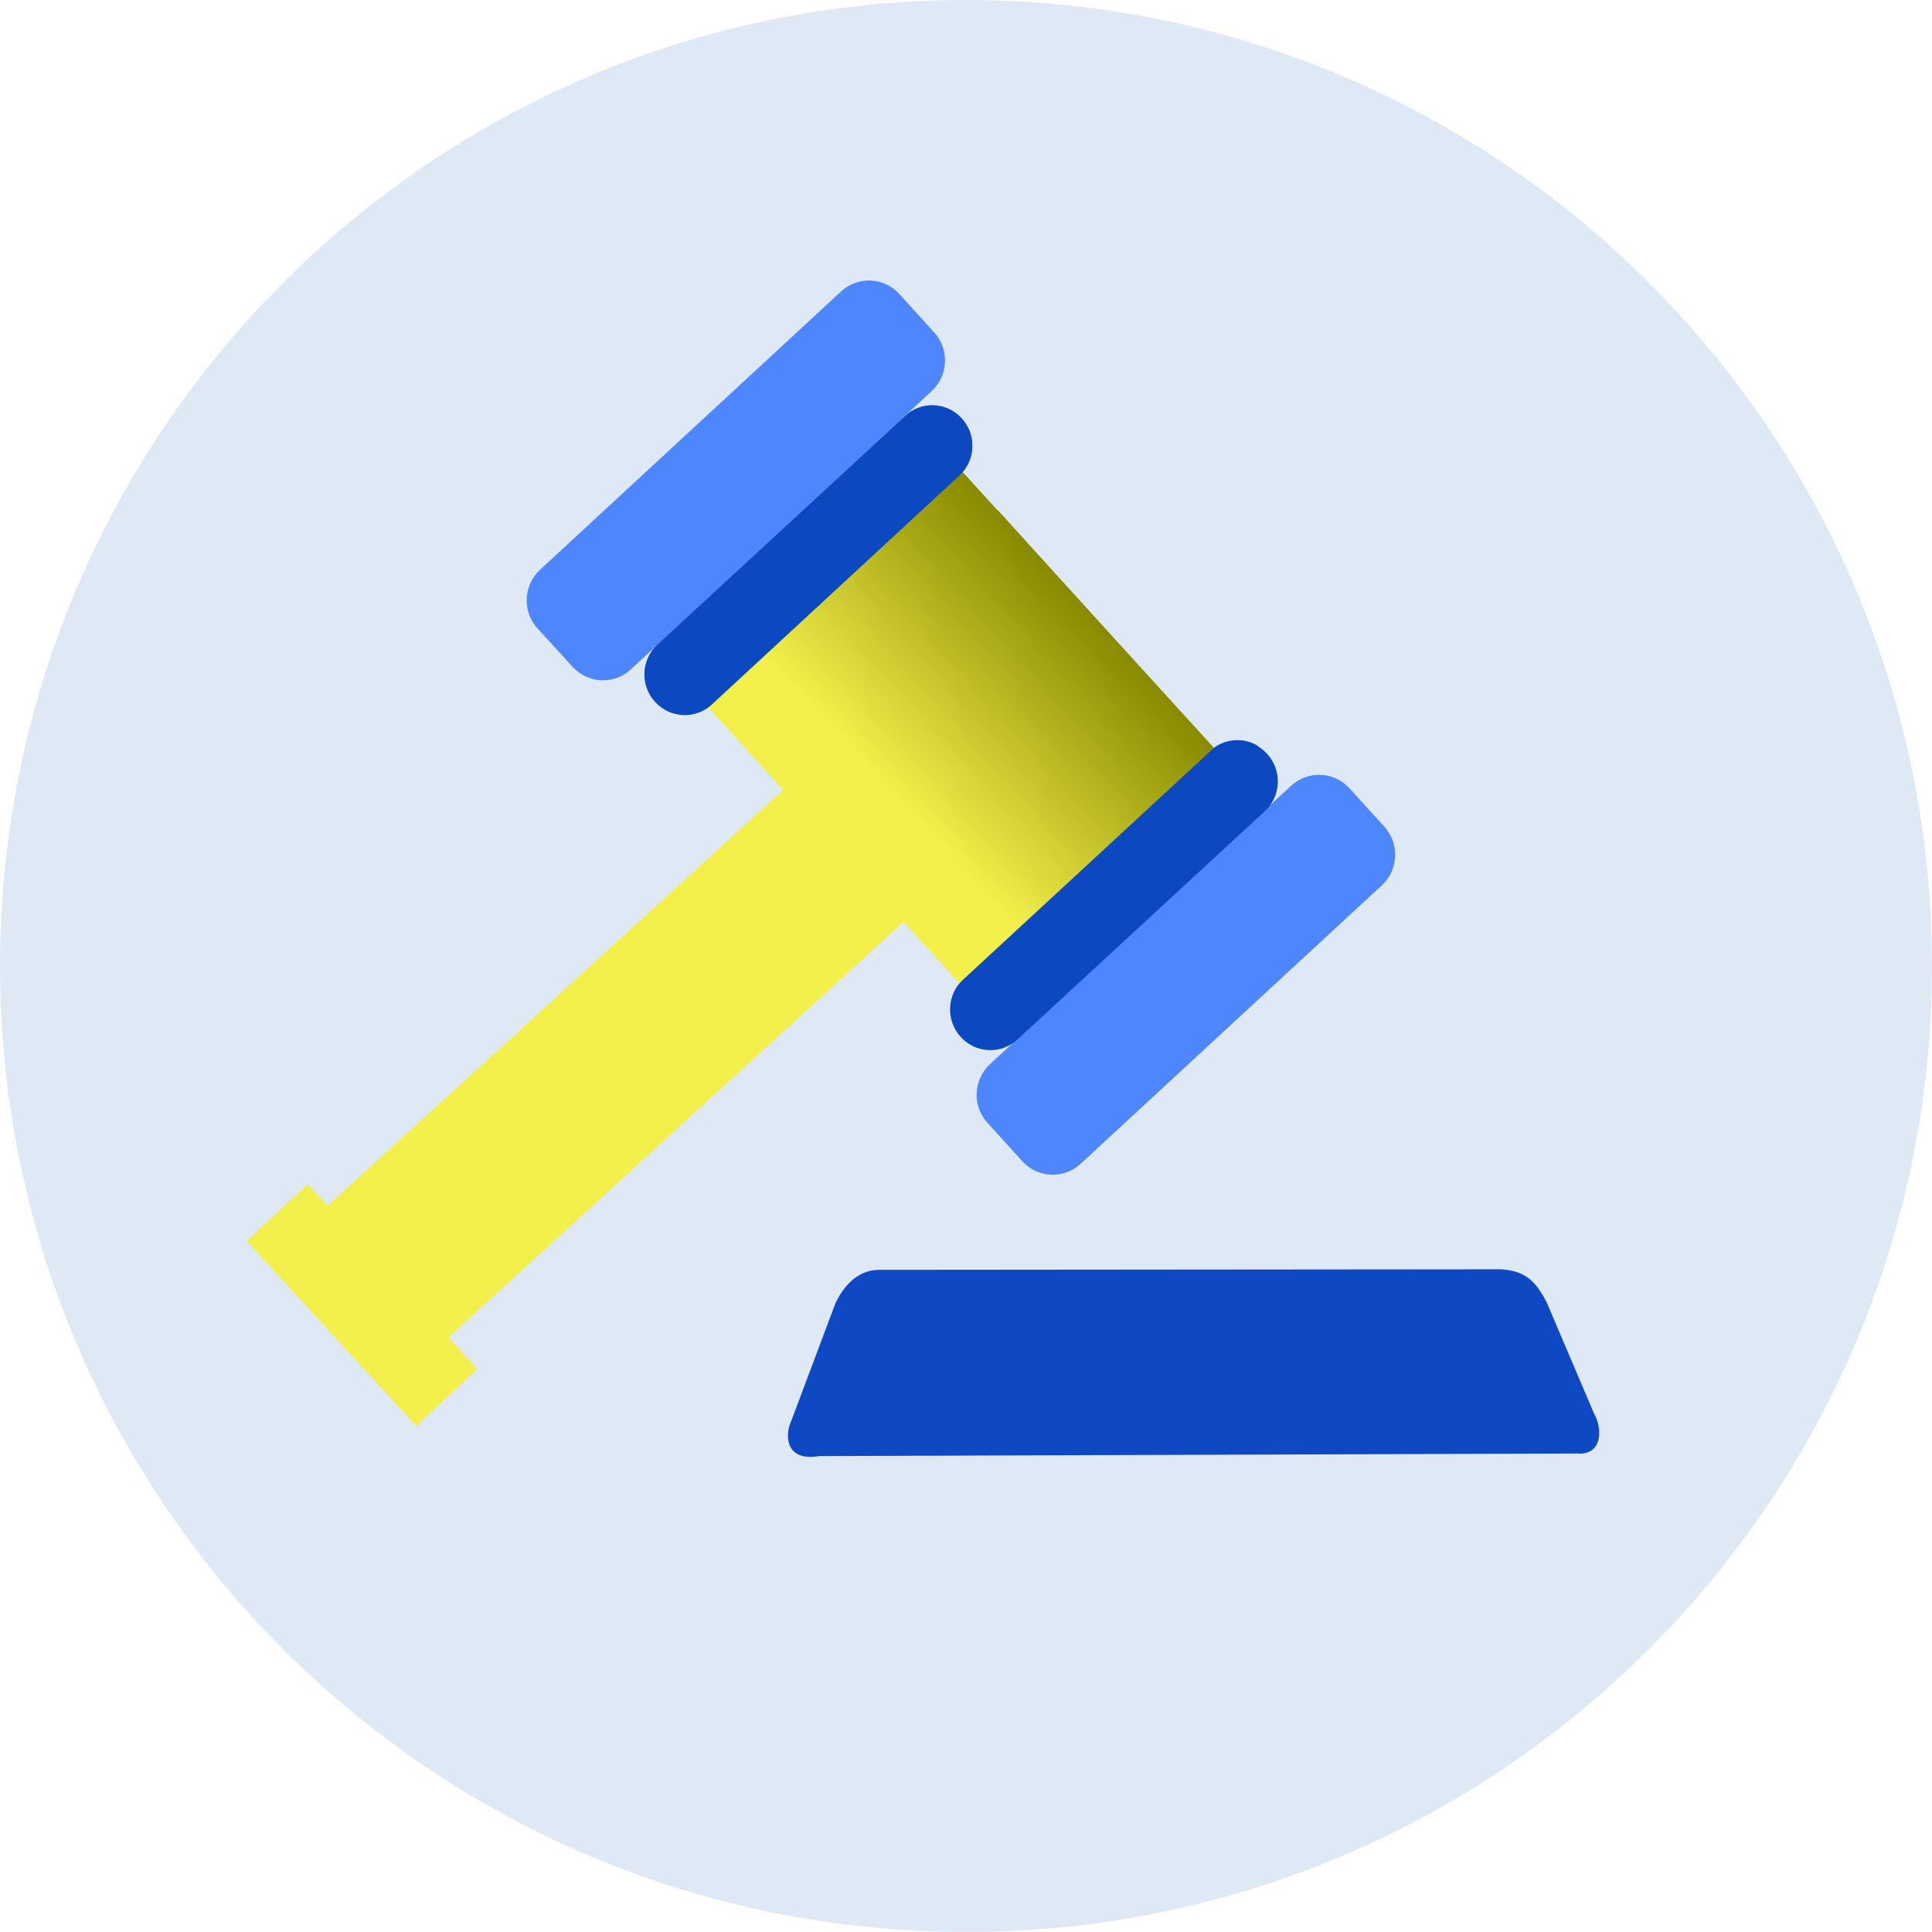
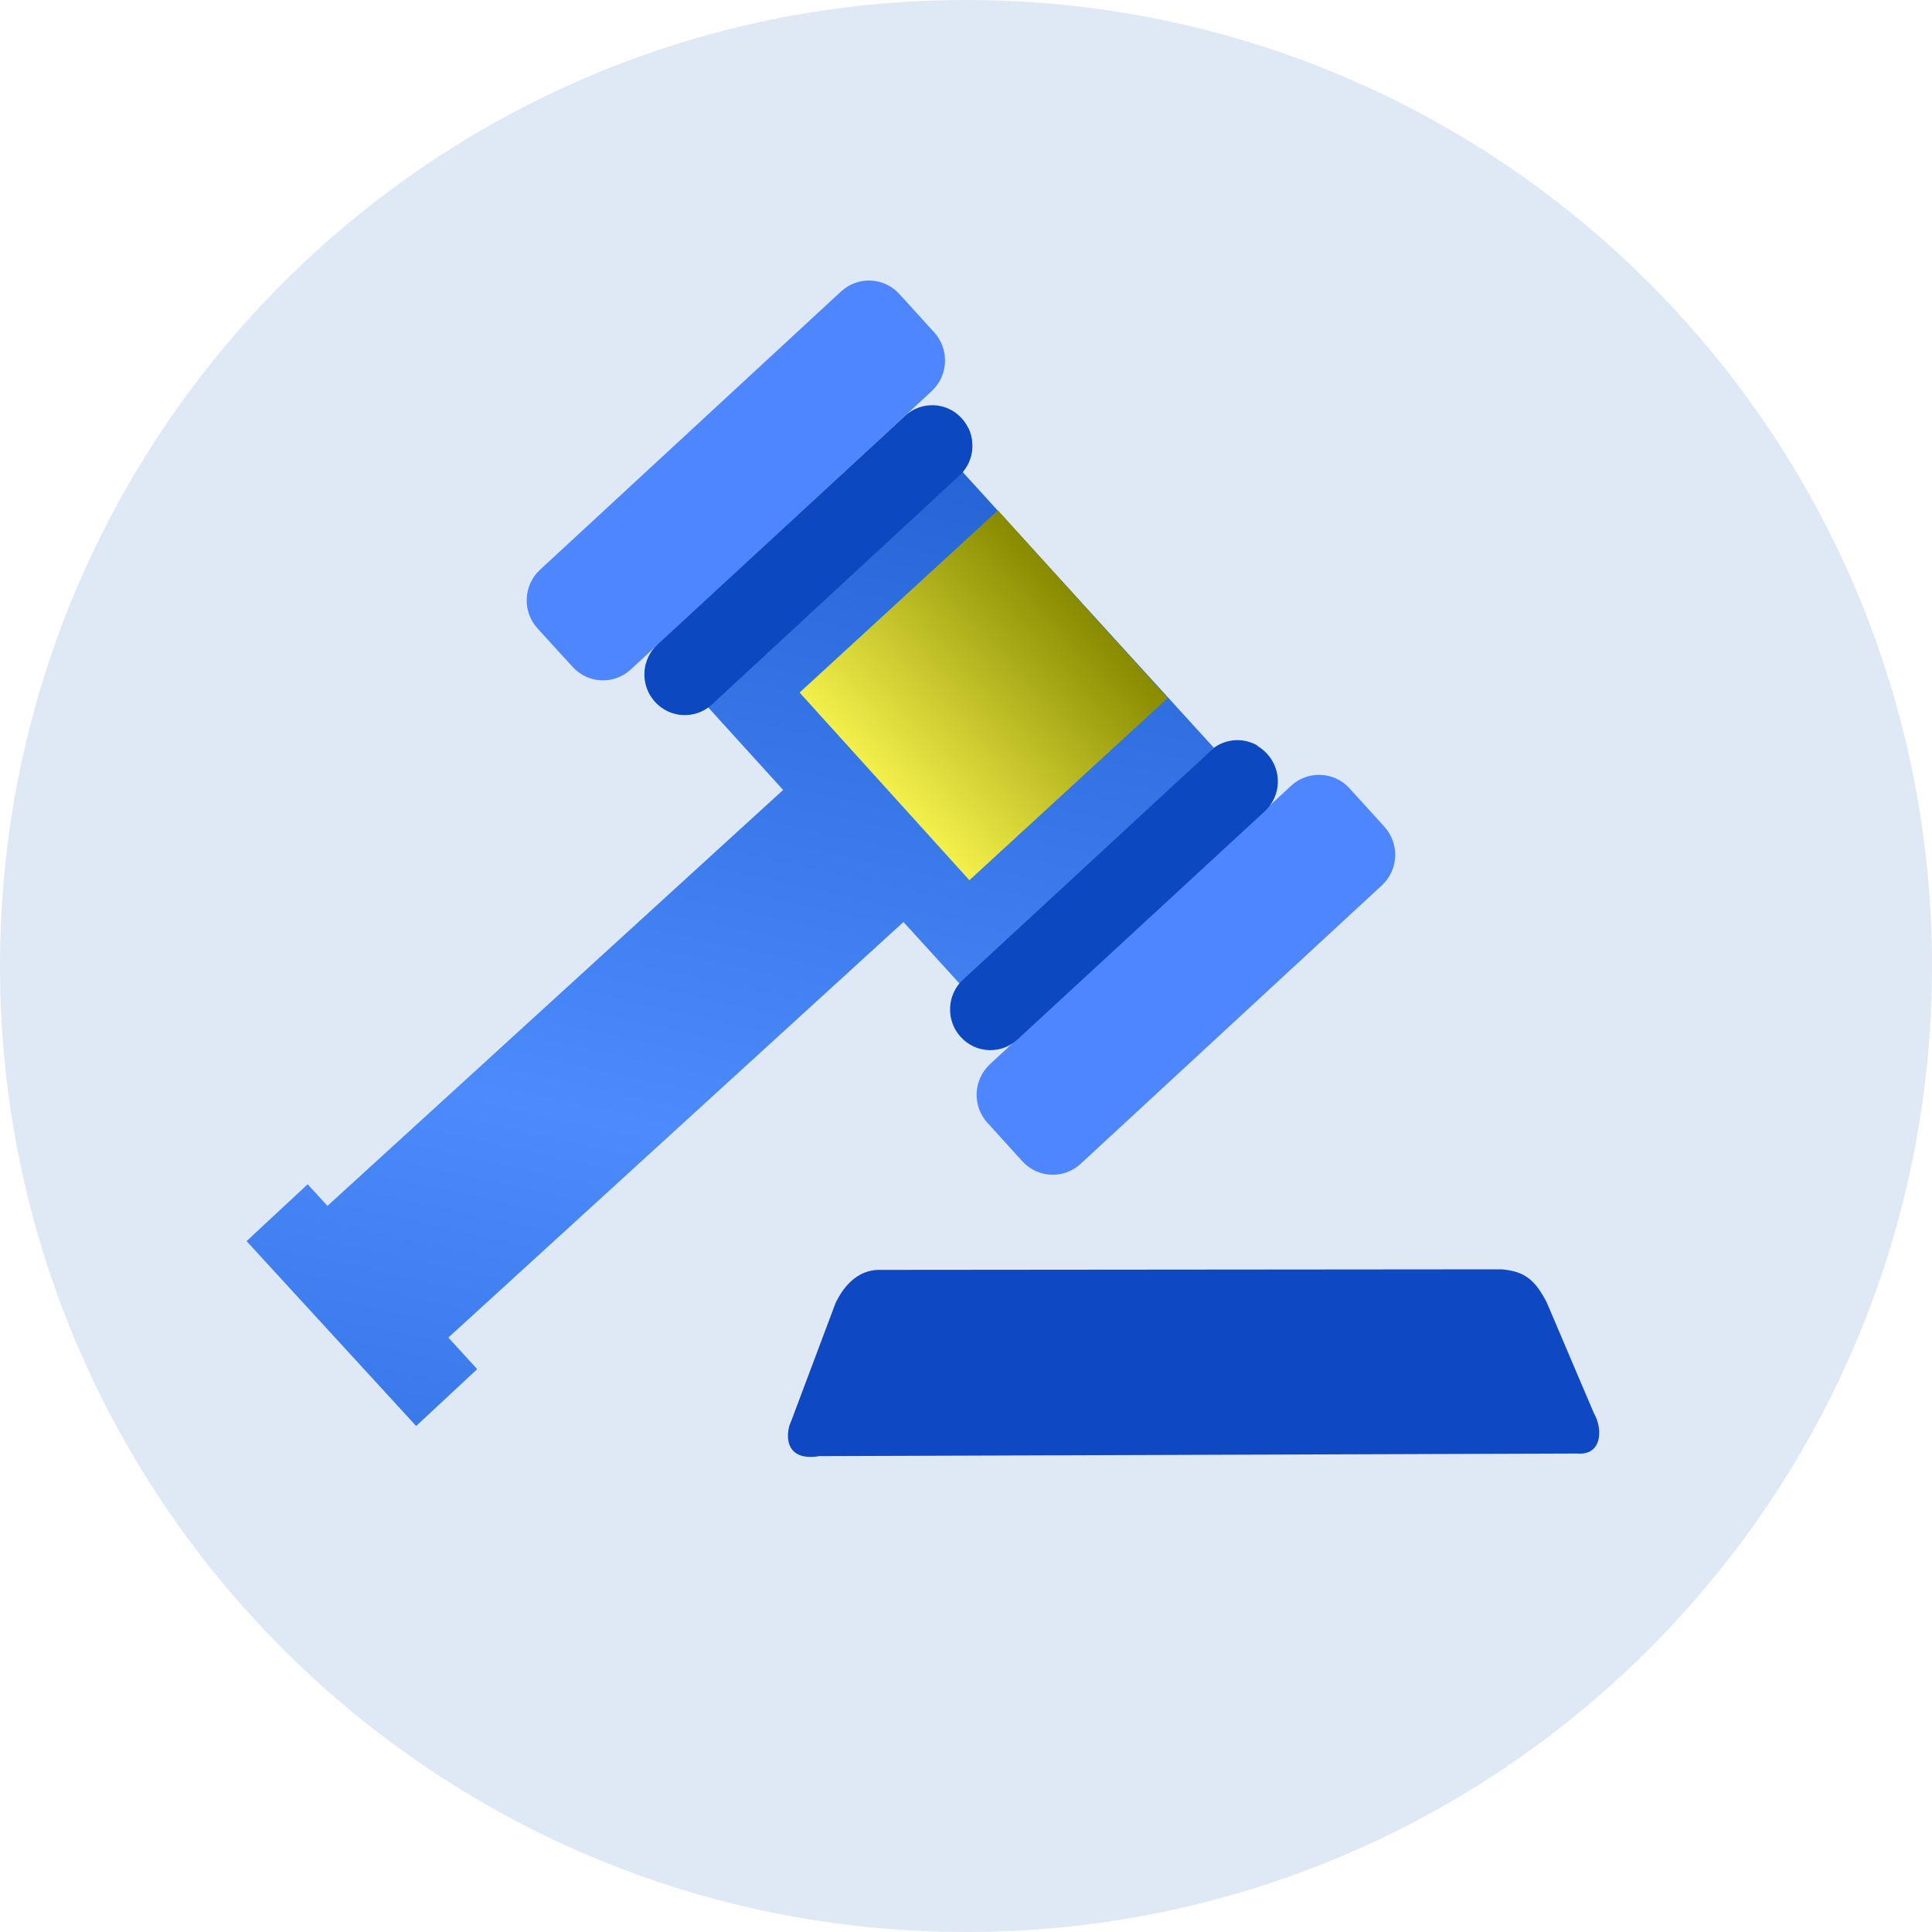
- <svg xmlns="http://www.w3.org/2000/svg" width="48.001" height="48" viewBox="0 0 32 32">
+ <svg xmlns="http://www.w3.org/2000/svg" width="32" height="32" viewBox="0 0 32 32">
  <defs>
-     <linearGradient gradientUnits="userSpaceOnUse" x1="14.65" y1="13.024" x2="17.934" y2="10.006" id="ic_discipline-0">
+     <linearGradient gradientUnits="userSpaceOnUse" x1="14.65" y1="13.024" x2="17.934" y2="10.006" id="gradient-0">
      <stop offset="0" stop-color="#f3f04c" />
      <stop offset="1" stop-color="#888a00" />
    </linearGradient>
-     <linearGradient id="ic_discipline-0" x1="-8.127" y1="14.552" x2="-4.265" y2="-2.981" gradientUnits="userSpaceOnUse" spreadMethod="reflect">
+     <linearGradient id="grad0" x1="-8.127" y1="14.552" x2="-4.265" y2="-2.981" gradientUnits="userSpaceOnUse" spreadMethod="reflect">
      <stop offset="0" stop-color="#4c8bfb" />
      <stop offset="1" stop-color="#1051c1" />
    </linearGradient>
  </defs>
  <path d="M16,16m-16,0a16,16 0,1 1,32 0a16,16 0,1 1,-32 0" fill="#dfe8f5" />
  <path d="M 16.039 7.093 C 16.007 7.217 15.939 7.332 15.845 7.42 L 11.488 11.11 C 11.223 11.099 10.958 11.064 10.701 11.001 C 10.574 11.5 11.03 11.951 11.522 11.811 C 11.623 11.784 11.716 11.732 11.794 11.66 L 15.885 7.877 C 16.103 7.679 16.165 7.36 16.039 7.093 Z" fill="#1258c9" />
  <path d="M 10.447 11.089 C 10.169 11.345 9.739 11.325 9.485 11.046 L 8.904 10.41 C 8.649 10.131 8.667 9.698 8.941 9.44 L 13.93 4.828 C 14.207 4.572 14.636 4.588 14.893 4.866 L 15.475 5.507 C 15.727 5.787 15.709 6.219 15.433 6.477 L 10.447 11.089 Z" fill="#4d86ff" />
  <path d="M 16.397 17.626 C 16.12 17.883 16.1 18.317 16.354 18.596 L 16.935 19.236 C 17.19 19.515 17.62 19.533 17.898 19.277 L 22.888 14.664 C 23.165 14.408 23.183 13.974 22.931 13.694 L 22.348 13.053 C 22.092 12.776 21.662 12.759 21.386 13.014 L 16.397 17.626 Z" fill="#4d86ff" />
  <path d="M 20.834 12.352 C 20.705 12.372 20.584 12.431 20.489 12.519 L 16.474 16.575 C 16.46 16.841 16.474 17.108 16.513 17.372 C 16.008 17.452 15.607 16.954 15.788 16.471 C 15.826 16.375 15.884 16.287 15.96 16.218 L 20.045 12.436 C 20.261 12.235 20.582 12.202 20.834 12.352 Z" fill="#1258c9" />
-   <path d="M 4.084 20.557 L 5.096 19.615 L 5.424 19.973 L 12.971 13.084 L 11.611 11.586 L 15.825 7.687 L 20.225 12.517 L 16.008 16.417 L 14.964 15.271 L 7.426 22.154 L 7.904 22.677 L 6.893 23.619 L 4.084 20.557 Z" fill="url(#ic_discipline-0)" stroke="#000000" stroke-opacity="0" stroke-width="1" />
+   <path d="M 4.084 20.557 L 5.096 19.615 L 5.424 19.973 L 12.971 13.084 L 11.611 11.586 L 15.825 7.687 L 20.225 12.517 L 16.008 16.417 L 14.964 15.271 L 7.426 22.154 L 7.904 22.677 L 6.893 23.619 L 4.084 20.557 Z" fill="url(#grad0)" stroke="#000000" stroke-opacity="0" stroke-width="1" />
  <path d="M 11.795 11.665 C 11.524 11.919 11.1 11.901 10.85 11.626 C 10.6 11.353 10.617 10.926 10.89 10.675 L 14.987 6.891 C 15.258 6.637 15.683 6.654 15.931 6.931 C 16.179 7.203 16.161 7.626 15.891 7.876 L 11.795 11.665 Z" fill="#0c48bf" />
  <path d="M 15.953 16.225 C 15.681 16.475 15.662 16.903 15.913 17.176 C 16.162 17.45 16.586 17.469 16.856 17.214 L 20.948 13.438 C 21.222 13.187 21.239 12.76 20.987 12.486 C 20.739 12.21 20.314 12.193 20.043 12.446 L 15.953 16.225 Z" fill="#0c48bf" />
-   <path d="M16.056,14.579 L13.244,11.471 L16.529,8.453 L19.341,11.561 Z" fill="url(#ic_discipline-0)" />
+   <path d="M16.056,14.579 L13.244,11.471 L16.529,8.453 L19.341,11.561 Z" fill="url(#gradient-0)" />
  <path style="stroke: rgb(0, 0, 0); fill: rgb(14, 72, 194); stroke-opacity: 0.99; stroke-width: 0px;" d="M 24.867 21.024 L 14.561 21.033 C 14.092 21.036 13.887 21.493 13.841 21.578 L 13.102 23.545 C 13.015 23.718 12.967 24.217 13.57 24.118 L 26.126 24.075 C 26.537 24.109 26.552 23.669 26.399 23.405 L 25.619 21.573 C 25.429 21.205 25.257 21.054 24.867 21.024 Z" />
</svg>
